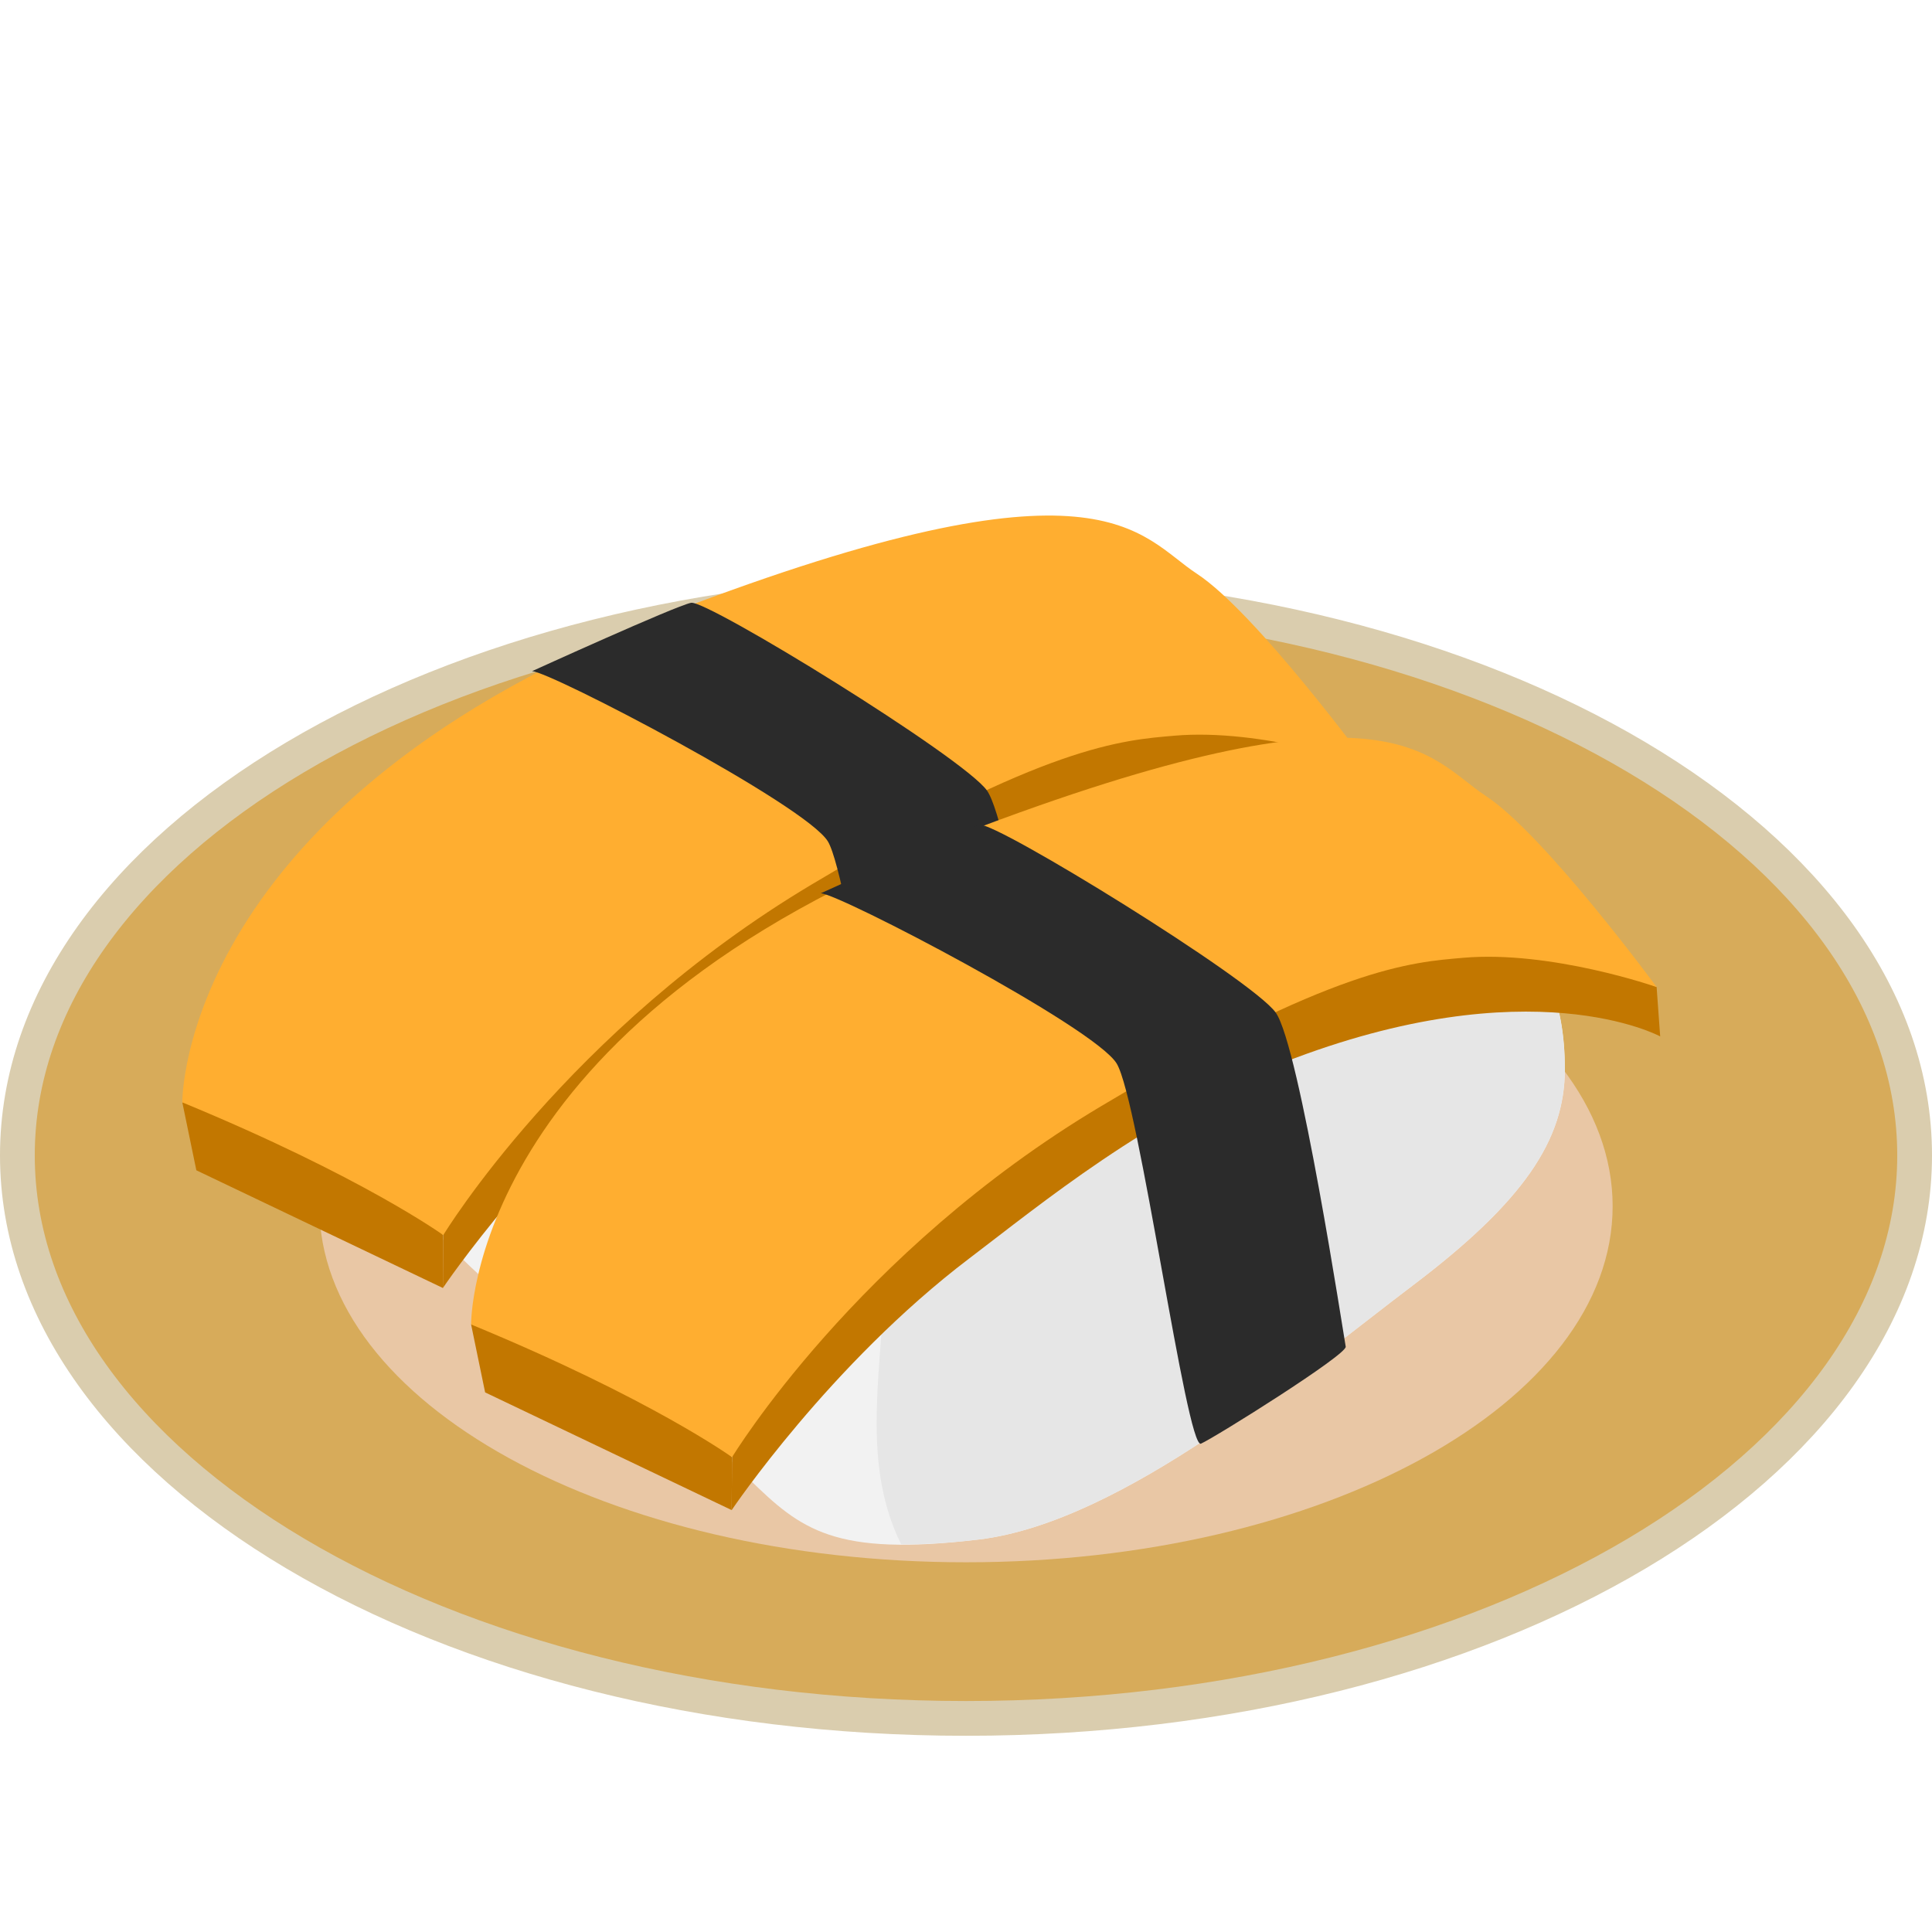
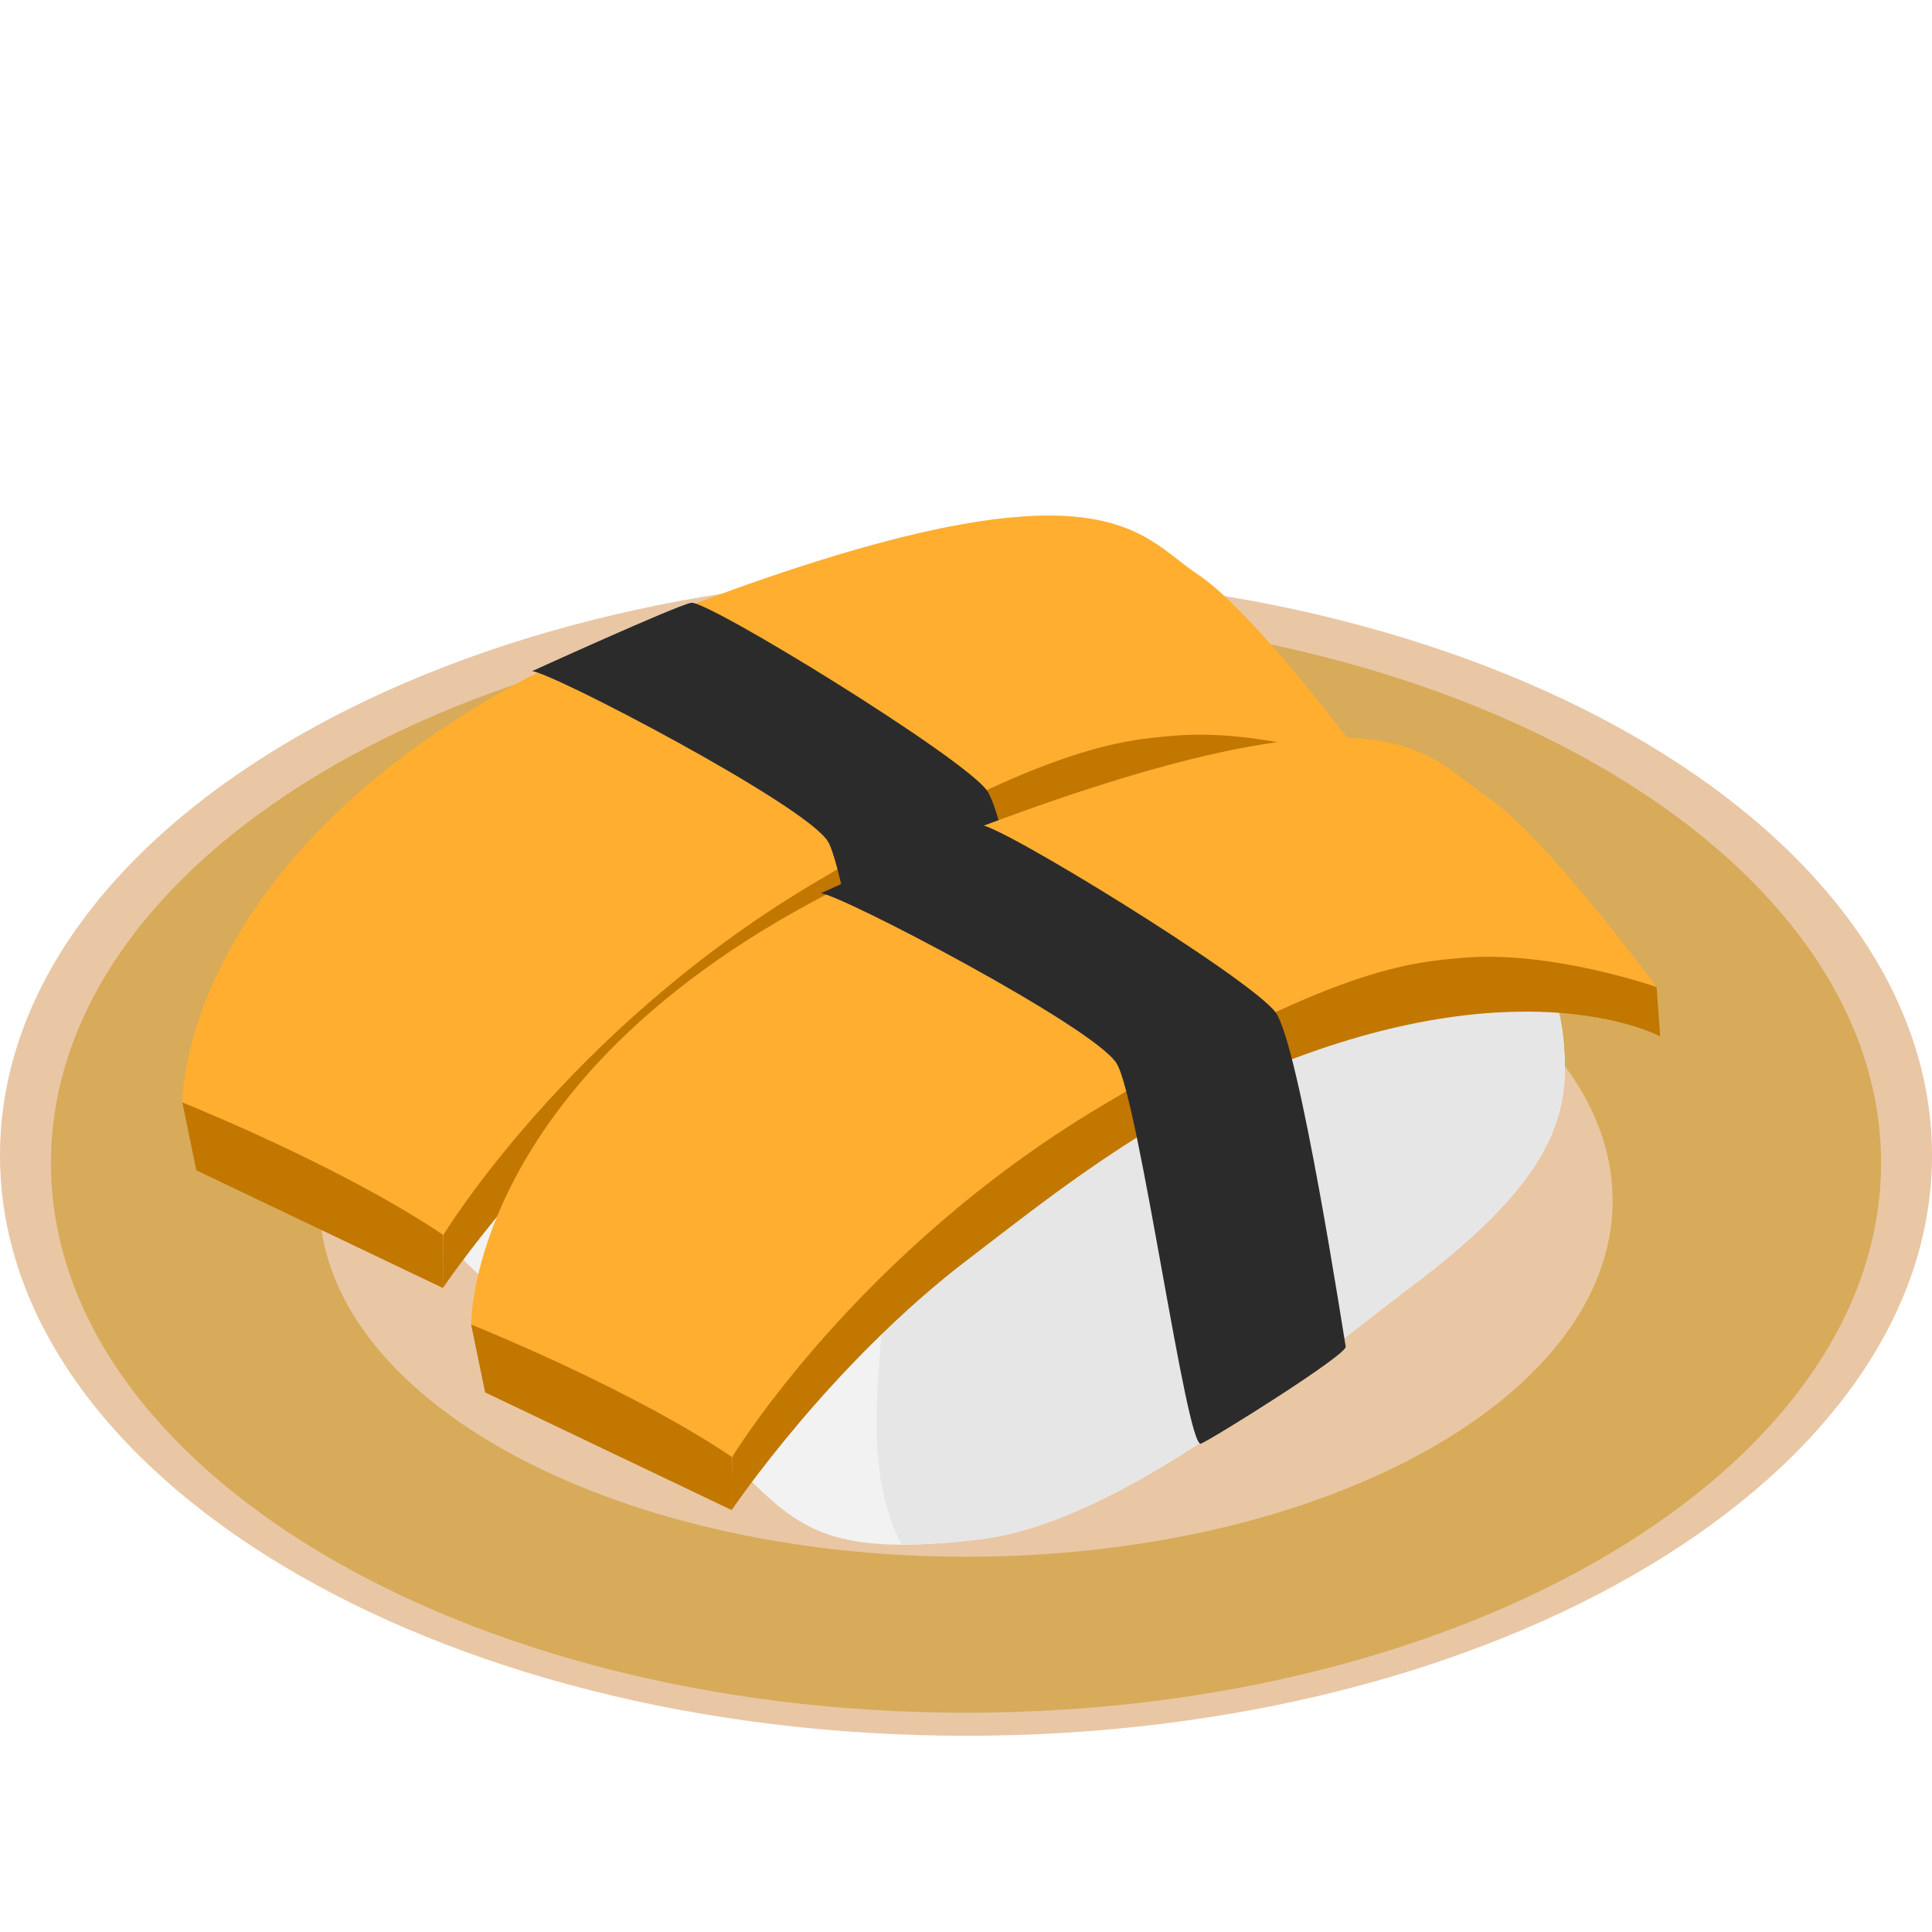
<svg xmlns="http://www.w3.org/2000/svg" viewBox="0 0 512 512" xml:space="preserve" version="1.1" id="svg2" width="512" height="512">
  <defs id="defs6">
    <clipPath id="clipPath16" clipPathUnits="userSpaceOnUse">
      <path id="path18" d="M 0,36 H 36 V 0 H 0 Z" />
    </clipPath>
    <clipPath id="clipPath28" clipPathUnits="userSpaceOnUse">
      <path id="path30" d="M 2.442,20.978 C 2.264,20.911 2.11,20.797 1.995,20.646 v 0 C 0.755,19.012 -0.619,12.529 3,9 V 9 C 6.557,5.532 9.822,4.696 11.777,4.505 v 0 C 11.81,4.502 11.885,4.498 11.918,4.498 v 0 c 2.458,0 18.332,10.761 19.524,13.235 v 0 c 1.371,2.842 1.281,8.399 -1.98,10.298 v 0 c -0.395,0.23 -0.914,0.337 -1.633,0.337 v 0 c -5.581,0 -24.582,-7.088 -25.387,-7.39" />
    </clipPath>
    <clipPath id="clipPath40" clipPathUnits="userSpaceOnUse">
      <path id="path42" d="M 0,36 H 36 V 0 H 0 Z" />
    </clipPath>
    <clipPath id="clipPath16-3" clipPathUnits="userSpaceOnUse">
      <path id="path18-6" d="M 0,36 H 36 V 0 H 0 Z" />
    </clipPath>
    <clipPath id="clipPath28-7" clipPathUnits="userSpaceOnUse">
      <path id="path30-5" d="M 2.442,20.978 C 2.264,20.911 2.11,20.797 1.995,20.646 v 0 C 0.755,19.012 -0.619,12.529 3,9 V 9 C 6.557,5.532 9.822,4.696 11.777,4.505 v 0 C 11.81,4.502 11.885,4.498 11.918,4.498 v 0 c 2.458,0 18.332,10.761 19.524,13.235 v 0 c 1.371,2.842 1.281,8.399 -1.98,10.298 v 0 c -0.395,0.23 -0.914,0.337 -1.633,0.337 v 0 c -5.581,0 -24.582,-7.088 -25.387,-7.39" />
    </clipPath>
    <clipPath id="clipPath16-9" clipPathUnits="userSpaceOnUse">
      <path id="path18-3" d="M 0,36 H 36 V 0 H 0 Z" />
    </clipPath>
    <clipPath id="clipPath28-6" clipPathUnits="userSpaceOnUse">
      <path id="path30-0" d="M 2.442,20.978 C 2.264,20.911 2.11,20.797 1.995,20.646 v 0 C 0.755,19.012 -0.619,12.529 3,9 V 9 C 6.557,5.532 9.822,4.696 11.777,4.505 v 0 C 11.81,4.502 11.885,4.498 11.918,4.498 v 0 c 2.458,0 18.332,10.761 19.524,13.235 v 0 c 1.371,2.842 1.281,8.399 -1.98,10.298 v 0 c -0.395,0.23 -0.914,0.337 -1.633,0.337 v 0 c -5.581,0 -24.582,-7.088 -25.387,-7.39" />
    </clipPath>
    <clipPath id="clipPath16-9-3" clipPathUnits="userSpaceOnUse">
      <path id="path18-3-6" d="M 0,36 H 36 V 0 H 0 Z" />
    </clipPath>
    <clipPath id="clipPath28-6-7" clipPathUnits="userSpaceOnUse">
      <path id="path30-0-5" d="M 2.442,20.978 C 2.264,20.911 2.11,20.797 1.995,20.646 v 0 C 0.755,19.012 -0.619,12.529 3,9 V 9 C 6.557,5.532 9.822,4.696 11.777,4.505 v 0 C 11.81,4.502 11.885,4.498 11.918,4.498 v 0 c 2.458,0 18.332,10.761 19.524,13.235 v 0 c 1.371,2.842 1.281,8.399 -1.98,10.298 v 0 c -0.395,0.23 -0.914,0.337 -1.633,0.337 v 0 c -5.581,0 -24.582,-7.088 -25.387,-7.39" />
    </clipPath>
    <clipPath id="clipPath16-9-7" clipPathUnits="userSpaceOnUse">
      <path id="path18-3-9" d="M 0,36 H 36 V 0 H 0 Z" />
    </clipPath>
    <clipPath id="clipPath28-6-2" clipPathUnits="userSpaceOnUse">
      <path id="path30-0-0" d="M 2.442,20.978 C 2.264,20.911 2.11,20.797 1.995,20.646 v 0 C 0.755,19.012 -0.619,12.529 3,9 V 9 C 6.557,5.532 9.822,4.696 11.777,4.505 v 0 C 11.81,4.502 11.885,4.498 11.918,4.498 v 0 c 2.458,0 18.332,10.761 19.524,13.235 v 0 c 1.371,2.842 1.281,8.399 -1.98,10.298 v 0 c -0.395,0.23 -0.914,0.337 -1.633,0.337 v 0 c -5.581,0 -24.582,-7.088 -25.387,-7.39" />
    </clipPath>
    <clipPath id="clipPath16-9-78" clipPathUnits="userSpaceOnUse">
      <path id="path18-3-4" d="M 0,36 H 36 V 0 H 0 Z" />
    </clipPath>
    <clipPath id="clipPath28-6-5" clipPathUnits="userSpaceOnUse">
      <path id="path30-0-03" d="M 2.442,20.978 C 2.264,20.911 2.11,20.797 1.995,20.646 v 0 C 0.755,19.012 -0.619,12.529 3,9 V 9 C 6.557,5.532 9.822,4.696 11.777,4.505 v 0 C 11.81,4.502 11.885,4.498 11.918,4.498 v 0 c 2.458,0 18.332,10.761 19.524,13.235 v 0 c 1.371,2.842 1.281,8.399 -1.98,10.298 v 0 c -0.395,0.23 -0.914,0.337 -1.633,0.337 v 0 c -5.581,0 -24.582,-7.088 -25.387,-7.39" />
    </clipPath>
    <clipPath id="clipPath16-9-7-6" clipPathUnits="userSpaceOnUse">
      <path id="path18-3-9-1" d="M 0,36 H 36 V 0 H 0 Z" />
    </clipPath>
    <clipPath id="clipPath28-6-2-0" clipPathUnits="userSpaceOnUse">
      <path id="path30-0-0-6" d="M 2.442,20.978 C 2.264,20.911 2.11,20.797 1.995,20.646 v 0 C 0.755,19.012 -0.619,12.529 3,9 V 9 C 6.557,5.532 9.822,4.696 11.777,4.505 v 0 C 11.81,4.502 11.885,4.498 11.918,4.498 v 0 c 2.458,0 18.332,10.761 19.524,13.235 v 0 c 1.371,2.842 1.281,8.399 -1.98,10.298 v 0 c -0.395,0.23 -0.914,0.337 -1.633,0.337 v 0 c -5.581,0 -24.582,-7.088 -25.387,-7.39" />
    </clipPath>
    <clipPath id="clipPath16-9-78-4" clipPathUnits="userSpaceOnUse">
      <path id="path18-3-4-9" d="M 0,36 H 36 V 0 H 0 Z" />
    </clipPath>
    <clipPath id="clipPath28-6-5-2" clipPathUnits="userSpaceOnUse">
      <path id="path30-0-03-0" d="M 2.442,20.978 C 2.264,20.911 2.11,20.797 1.995,20.646 v 0 C 0.755,19.012 -0.619,12.529 3,9 V 9 C 6.557,5.532 9.822,4.696 11.777,4.505 v 0 C 11.81,4.502 11.885,4.498 11.918,4.498 v 0 c 2.458,0 18.332,10.761 19.524,13.235 v 0 c 1.371,2.842 1.281,8.399 -1.98,10.298 v 0 c -0.395,0.23 -0.914,0.337 -1.633,0.337 v 0 c -5.581,0 -24.582,-7.088 -25.387,-7.39" />
    </clipPath>
    <clipPath id="clipPath16-9-1" clipPathUnits="userSpaceOnUse">
      <path id="path18-3-0" d="M 0,36 H 36 V 0 H 0 Z" />
    </clipPath>
    <clipPath id="clipPath28-6-3" clipPathUnits="userSpaceOnUse">
      <path id="path30-0-04" d="M 2.442,20.978 C 2.264,20.911 2.11,20.797 1.995,20.646 v 0 C 0.755,19.012 -0.619,12.529 3,9 V 9 C 6.557,5.532 9.822,4.696 11.777,4.505 v 0 C 11.81,4.502 11.885,4.498 11.918,4.498 v 0 c 2.458,0 18.332,10.761 19.524,13.235 v 0 c 1.371,2.842 1.281,8.399 -1.98,10.298 v 0 c -0.395,0.23 -0.914,0.337 -1.633,0.337 v 0 c -5.581,0 -24.582,-7.088 -25.387,-7.39" />
    </clipPath>
    <clipPath id="clipPath16-4" clipPathUnits="userSpaceOnUse">
      <path id="path18-4" d="M 0,36 H 36 V 0 H 0 Z" />
    </clipPath>
    <clipPath id="clipPath28-4" clipPathUnits="userSpaceOnUse">
      <path id="path30-7" d="M 2.442,20.978 C 2.264,20.911 2.11,20.797 1.995,20.646 v 0 C 0.755,19.012 -0.619,12.529 3,9 V 9 C 6.557,5.532 9.822,4.696 11.777,4.505 v 0 C 11.81,4.502 11.885,4.498 11.918,4.498 v 0 c 2.458,0 18.332,10.761 19.524,13.235 v 0 c 1.371,2.842 1.281,8.399 -1.98,10.298 v 0 c -0.395,0.23 -0.914,0.337 -1.633,0.337 v 0 c -5.581,0 -24.582,-7.088 -25.387,-7.39" />
    </clipPath>
  </defs>
  <g id="layer3" style="display:inline" transform="translate(0,467)">
-     <g id="g1391" transform="matrix(11.55997,0,0,11.55999,-4.099402,-482.1425)">
-       <ellipse ry="12.907" rx="21.747" cy="27.797" cx="22.5" id="path13935" style="opacity:1;fill:#d7ab5a;fill-opacity:1;stroke:#dacdae;stroke-width:0.797;stroke-linecap:round;stroke-linejoin:round;stroke-miterlimit:4;stroke-dasharray:none;stroke-dashoffset:0;stroke-opacity:1" />
-       <ellipse ry="8.163" rx="14.824" cy="28.962" cx="22.5" id="path13935-2" style="opacity:1;fill:#e9c7a5;fill-opacity:1;stroke:none;stroke-width:0.028;stroke-linecap:round;stroke-linejoin:round;stroke-miterlimit:4;stroke-dasharray:0.169, 0.056;stroke-dashoffset:0;stroke-opacity:1" />
+     <g style="display:inline" id="g1725" transform="translate(43.89737,-364.0726)">
+       <ellipse ry="153.809" rx="256" cy="203.264" cx="212.103" id="path879" style="opacity:1;vector-effect:none;fill:#e9c7a5;fill-opacity:1;stroke:none;stroke-width:13.268;stroke-linecap:butt;stroke-linejoin:miter;stroke-miterlimit:4;stroke-dasharray:none;stroke-dashoffset:0;stroke-opacity:1" />
+       <path id="path879-6" d="m 212.103,59.565 a 242.5,145.698 0 0 0 -242.5,145.699 242.5,145.698 0 0 0 242.5,145.697 242.5,145.698 0 0 0 242.5,-145.697 242.5,145.698 0 0 0 -242.5,-145.699 z m 0,61.338 A 171.365,94.36 0 0 1 383.468,215.264 171.365,94.36 0 0 1 212.103,309.623 171.365,94.36 0 0 1 40.737,215.264 171.365,94.36 0 0 1 212.103,120.903 Z" style="display:inline;opacity:1;vector-effect:none;fill:#d7ab5a;fill-opacity:1;stroke:none;stroke-width:12.568;stroke-linecap:butt;stroke-linejoin:miter;stroke-miterlimit:4;stroke-dasharray:none;stroke-dashoffset:0;stroke-opacity:1" />
    </g>
  </g>
  <g id="layer2" style="display:inline" transform="translate(0,467)">
    <g transform="translate(-76.53011,-58.85838)" style="display:inline" id="g935-3">
      <g transform="matrix(11.55997,0,0,11.55999,-10.99094,-475.251)" id="g967-6">
        <path style="opacity:1;vector-effect:none;fill:#f2f2f2;fill-opacity:1;stroke:none;stroke-width:0.965;stroke-linecap:butt;stroke-linejoin:miter;stroke-miterlimit:4;stroke-dasharray:none;stroke-dashoffset:0;stroke-opacity:1" d="m 29.827,20.553 c -3.096,0.563 -9.893,2.901 -12.21,4.318 -2.317,1.417 -2.115,4.052 -2.106,5.532 0.009,1.48 1.425,3.058 2.615,4.22 1.189,1.162 1.956,1.779 5.264,1.384 3.309,-0.396 7.404,-3.901 9.95,-5.826 2.545,-1.925 3.485,-3.338 3.485,-4.953 1.49e-4,-1.616 -0.493,-2.636 -1.524,-3.695 -1.032,-1.059 -2.376,-1.542 -5.473,-0.979 z" id="path886-7" />
        <path style="opacity:1;vector-effect:none;fill:#e6e6e6;fill-opacity:1;stroke:none;stroke-width:1.002;stroke-linecap:butt;stroke-linejoin:miter;stroke-miterlimit:4;stroke-dasharray:none;stroke-dashoffset:0;stroke-opacity:1" d="m 31.844,20.32 c -0.578,0.017 -1.244,0.092 -2.018,0.232 -1.913,0.348 -5.236,1.374 -8.045,2.441 -1.088,2.069 -0.552,4.38 -0.554,6.729 8.54e-4,2.221 -0.596,4.411 0.382,6.395 0.503,0.003 1.074,-0.027 1.779,-0.111 3.309,-0.396 7.406,-3.901 9.951,-5.826 2.545,-1.925 3.485,-3.337 3.484,-4.953 1.49e-4,-1.616 -0.494,-2.636 -1.525,-3.695 -0.774,-0.794 -1.722,-1.263 -3.455,-1.211 z" id="path927-53" />
      </g>
      <g transform="translate(8,-6)" id="g923-5">
        <path style="opacity:1;vector-effect:none;fill:#c27700;fill-opacity:1;stroke:none;stroke-width:1.002;stroke-linecap:butt;stroke-linejoin:miter;stroke-miterlimit:4;stroke-dasharray:none;stroke-dashoffset:0;stroke-opacity:1" d="m 116.847,-110 3.716,17.998 65.34,31.194 0.099,-14.019 c 0,0 -19.068,-23.92 -41.41,-30.243 -22.342,-6.323 -27.744,-4.93 -27.744,-4.93 z" id="path909-6" />
        <path style="opacity:1;vector-effect:none;fill:#c27700;fill-opacity:1;stroke:none;stroke-width:1.002;stroke-linecap:butt;stroke-linejoin:miter;stroke-miterlimit:4;stroke-dasharray:none;stroke-dashoffset:0;stroke-opacity:1" d="m 186.001,-74.827 -0.099,14.019 c 0,0 26.037,-38.693 63.044,-66.758 18.824,-14.276 47.355,-37.883 83.134,-51.844 65.627,-25.608 99.886,-6.928 99.886,-6.928 l -0.945,-13.085 -97.212,-38.23 -140.952,85.625 z" id="path911-2" />
        <path style="display:inline;opacity:1;vector-effect:none;fill:#ffae30;fill-opacity:1;stroke:none;stroke-width:1.002;stroke-linecap:butt;stroke-linejoin:miter;stroke-miterlimit:4;stroke-dasharray:none;stroke-dashoffset:0;stroke-opacity:1" d="m 116.847,-110 c 47.692,19.673 69.154,35.173 69.154,35.173 0,0 32.929,-54.345 97.77,-93 62,-36.962 82.269,-38.154 95.981,-39.346 23.292,-2.025 51.269,7.75 51.269,7.75 0,0 -29.808,-40.539 -45.308,-50.673 -15.5,-10.135 -24.756,-33.578 -138.904,10.135 -130.963,50.152 -129.962,129.962 -129.962,129.962 z" id="path874-9" />
      </g>
      <path id="path925-1" d="m 217.518,-230.269 c 4.637,0 72.506,35.41 78.407,45.105 5.902,9.696 18.548,102.436 22.342,100.749 3.794,-1.686 38.782,-23.607 38.361,-25.714 -0.422,-2.108 -12.225,-79.672 -18.548,-88.525 -6.323,-8.852 -74.192,-50.585 -78.407,-49.742 -4.215,0.843 -42.155,18.126 -42.155,18.126 z" style="opacity:1;vector-effect:none;fill:#2b2b2b;fill-opacity:1;stroke:none;stroke-width:1.002;stroke-linecap:butt;stroke-linejoin:miter;stroke-miterlimit:4;stroke-dasharray:none;stroke-dashoffset:0;stroke-opacity:1" />
    </g>
  </g>
  <g id="layer1" style="display:inline" transform="translate(0,467)">
    <g id="g935">
      <g transform="matrix(11.55997,0,0,11.55999,-10.99094,-475.251)" id="g967">
        <path style="opacity:1;vector-effect:none;fill:#f2f2f2;fill-opacity:1;stroke:none;stroke-width:0.965;stroke-linecap:butt;stroke-linejoin:miter;stroke-miterlimit:4;stroke-dasharray:none;stroke-dashoffset:0;stroke-opacity:1" d="m 29.827,20.553 c -3.096,0.563 -9.893,2.901 -12.21,4.318 -2.317,1.417 -2.115,4.052 -2.106,5.532 0.009,1.48 1.425,3.058 2.615,4.22 1.189,1.162 1.956,1.779 5.264,1.384 3.309,-0.396 7.404,-3.901 9.95,-5.826 2.545,-1.925 3.485,-3.338 3.485,-4.953 1.49e-4,-1.616 -0.493,-2.636 -1.524,-3.695 -1.032,-1.059 -2.376,-1.542 -5.473,-0.979 z" id="path886" />
        <path style="opacity:1;vector-effect:none;fill:#e6e6e6;fill-opacity:1;stroke:none;stroke-width:1.002;stroke-linecap:butt;stroke-linejoin:miter;stroke-miterlimit:4;stroke-dasharray:none;stroke-dashoffset:0;stroke-opacity:1" d="m 31.844,20.32 c -0.578,0.017 -1.244,0.092 -2.018,0.232 -1.913,0.348 -5.236,1.374 -8.045,2.441 -1.088,2.069 -0.552,4.38 -0.554,6.729 8.54e-4,2.221 -0.596,4.411 0.382,6.395 0.503,0.003 1.074,-0.027 1.779,-0.111 3.309,-0.396 7.406,-3.901 9.951,-5.826 2.545,-1.925 3.485,-3.337 3.484,-4.953 1.49e-4,-1.616 -0.494,-2.636 -1.525,-3.695 -0.774,-0.794 -1.722,-1.263 -3.455,-1.211 z" id="path927" />
      </g>
      <g transform="translate(8,-6)" id="g923">
        <path style="opacity:1;vector-effect:none;fill:#c27700;fill-opacity:1;stroke:none;stroke-width:1.002;stroke-linecap:butt;stroke-linejoin:miter;stroke-miterlimit:4;stroke-dasharray:none;stroke-dashoffset:0;stroke-opacity:1" d="m 116.847,-110 3.716,17.998 65.34,31.194 0.099,-14.019 c 0,0 -19.068,-23.92 -41.41,-30.243 -22.342,-6.323 -27.744,-4.93 -27.744,-4.93 z" id="path909" />
        <path style="opacity:1;vector-effect:none;fill:#c27700;fill-opacity:1;stroke:none;stroke-width:1.002;stroke-linecap:butt;stroke-linejoin:miter;stroke-miterlimit:4;stroke-dasharray:none;stroke-dashoffset:0;stroke-opacity:1" d="m 186.001,-74.827 -0.099,14.019 c 0,0 26.037,-38.693 63.044,-66.758 18.824,-14.276 47.355,-37.883 83.134,-51.844 65.627,-25.608 99.886,-6.928 99.886,-6.928 l -0.945,-13.085 -97.212,-38.23 -140.952,85.625 z" id="path911" />
        <path style="display:inline;opacity:1;vector-effect:none;fill:#ffae30;fill-opacity:1;stroke:none;stroke-width:1.002;stroke-linecap:butt;stroke-linejoin:miter;stroke-miterlimit:4;stroke-dasharray:none;stroke-dashoffset:0;stroke-opacity:1" d="m 116.847,-110 c 47.692,19.673 69.154,35.173 69.154,35.173 0,0 32.929,-54.345 97.77,-93 62,-36.962 82.269,-38.154 95.981,-39.346 23.292,-2.025 51.269,7.75 51.269,7.75 0,0 -29.808,-40.539 -45.308,-50.673 -15.5,-10.135 -24.756,-33.578 -138.904,10.135 -130.963,50.152 -129.962,129.962 -129.962,129.962 z" id="path874" />
      </g>
      <path id="path925" d="m 217.518,-230.269 c 4.637,0 72.506,35.41 78.407,45.105 5.902,9.696 18.548,102.436 22.342,100.749 3.794,-1.686 38.782,-23.607 38.361,-25.714 -0.422,-2.108 -12.225,-79.672 -18.548,-88.525 -6.323,-8.852 -74.192,-50.585 -78.407,-49.742 -4.215,0.843 -42.155,18.126 -42.155,18.126 z" style="opacity:1;vector-effect:none;fill:#2b2b2b;fill-opacity:1;stroke:none;stroke-width:1.002;stroke-linecap:butt;stroke-linejoin:miter;stroke-miterlimit:4;stroke-dasharray:none;stroke-dashoffset:0;stroke-opacity:1" />
    </g>
  </g>
</svg>
